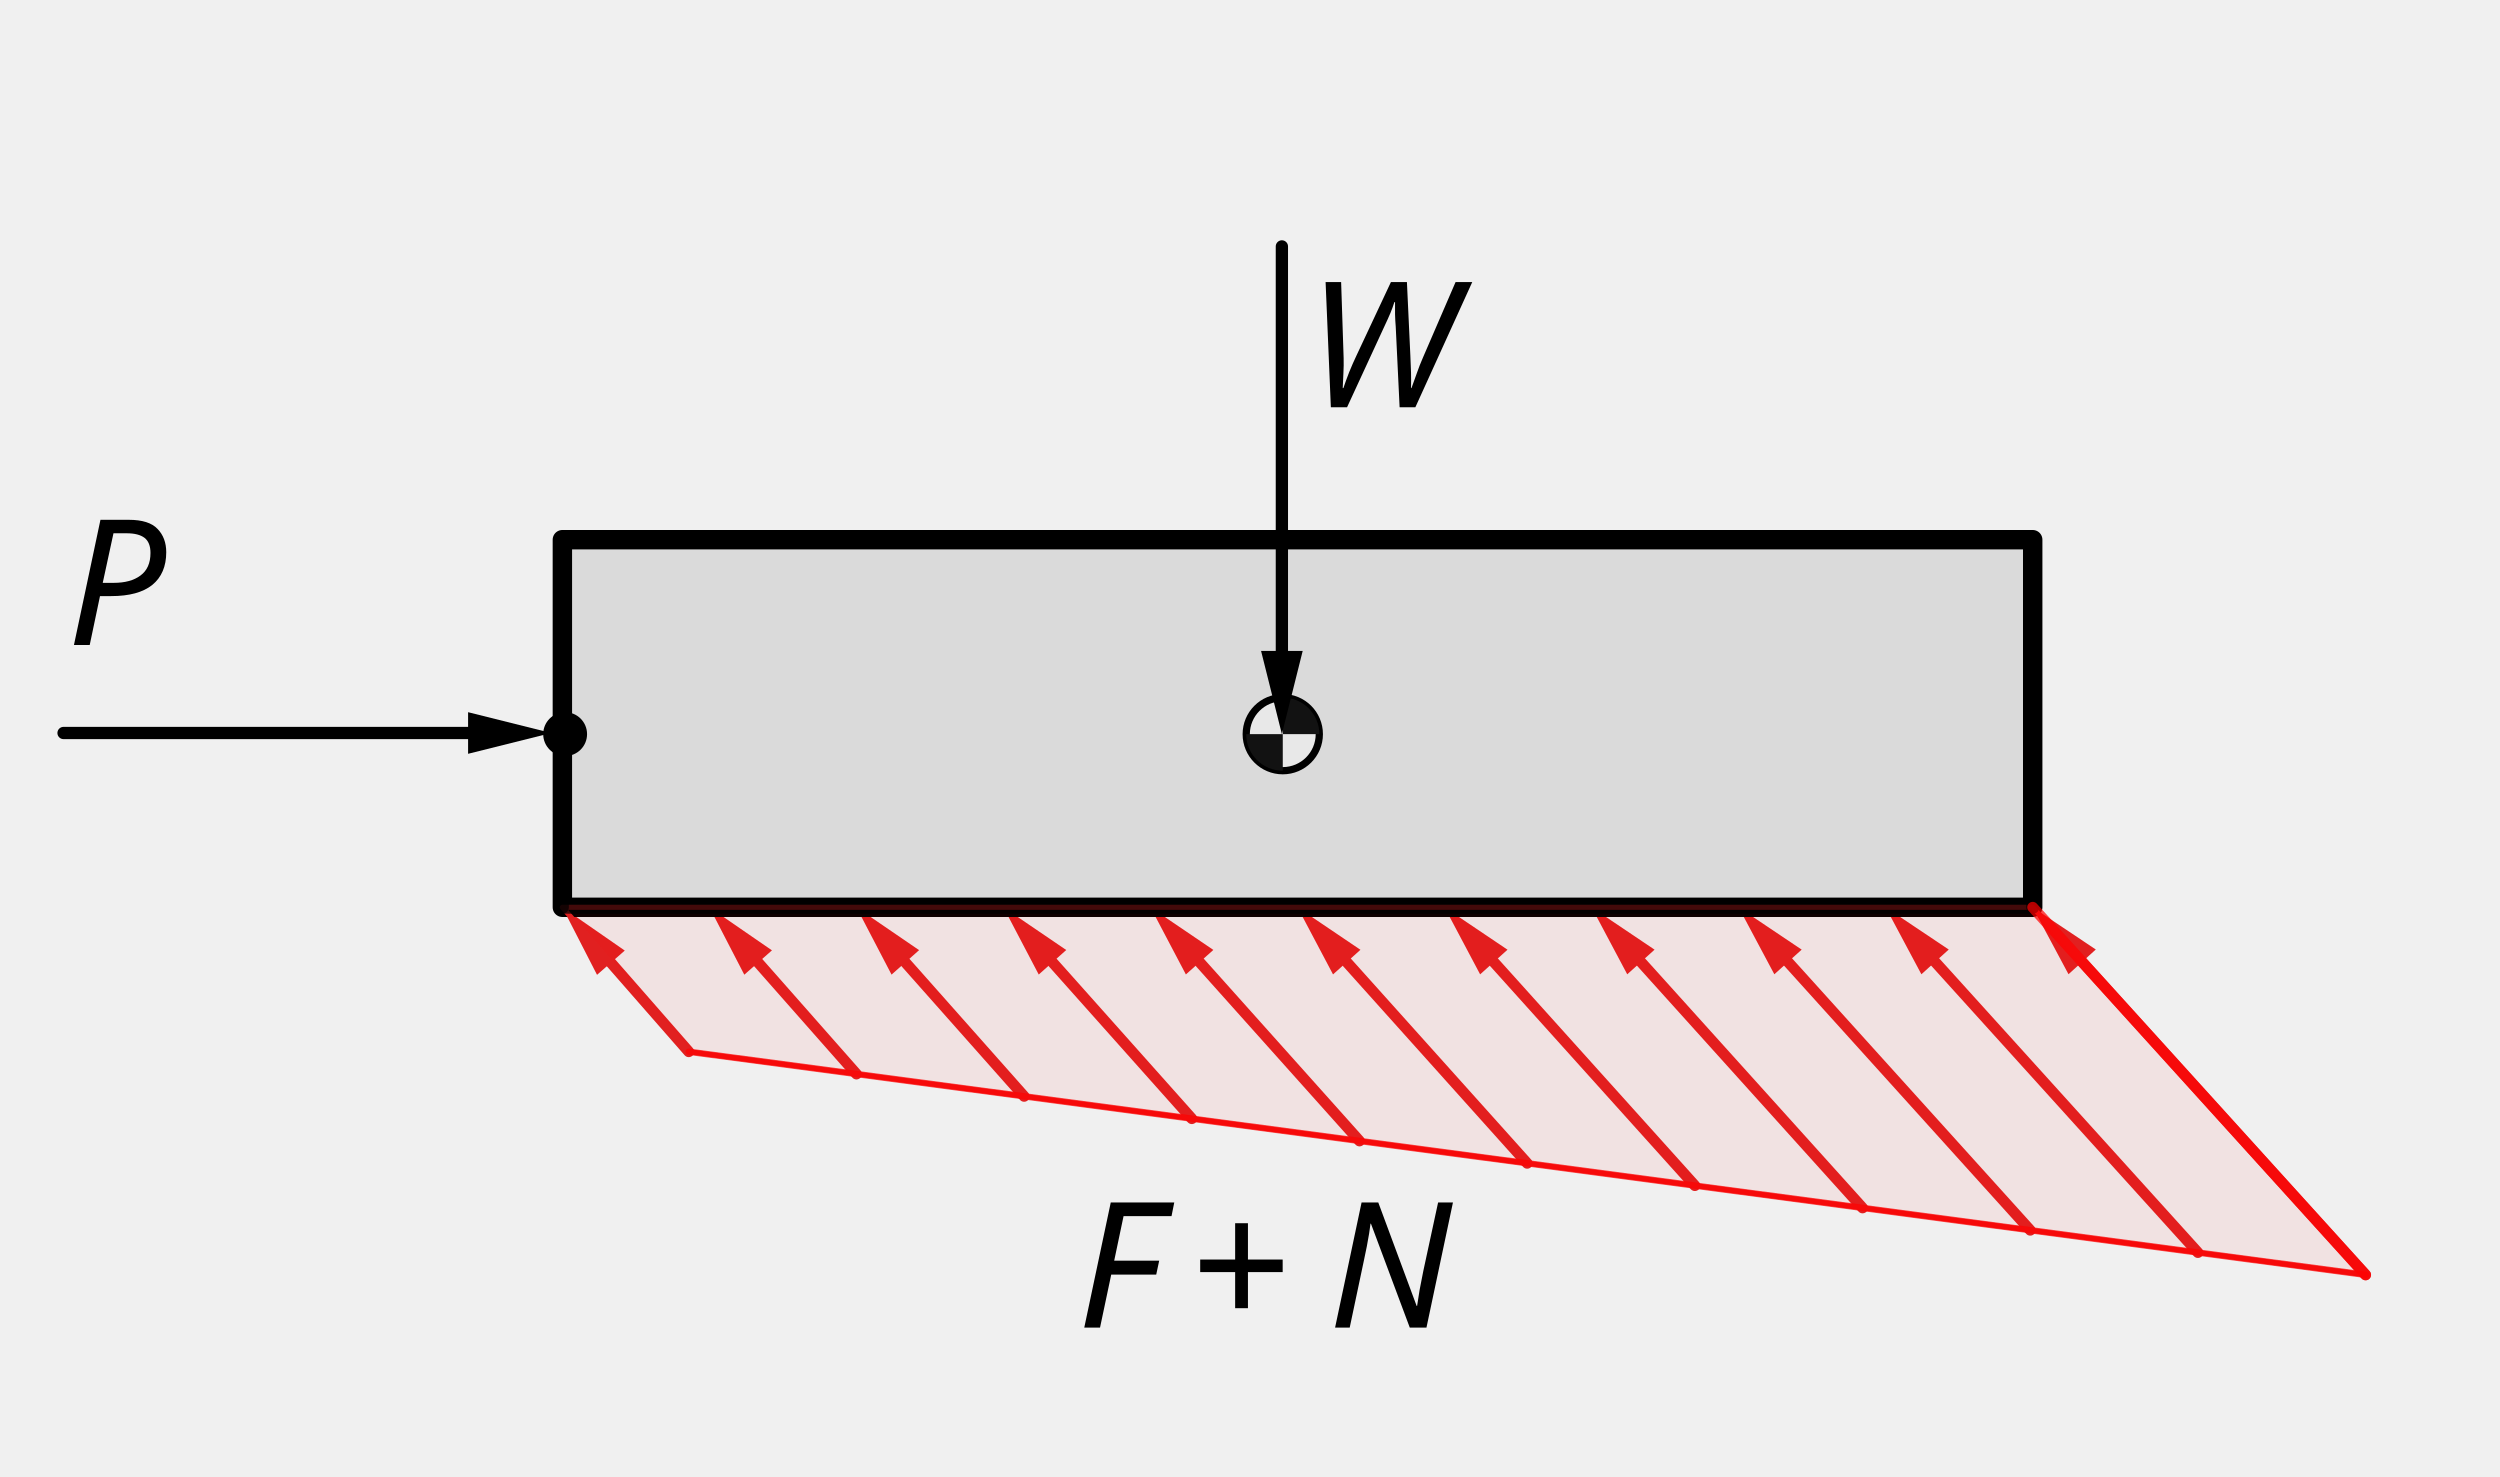
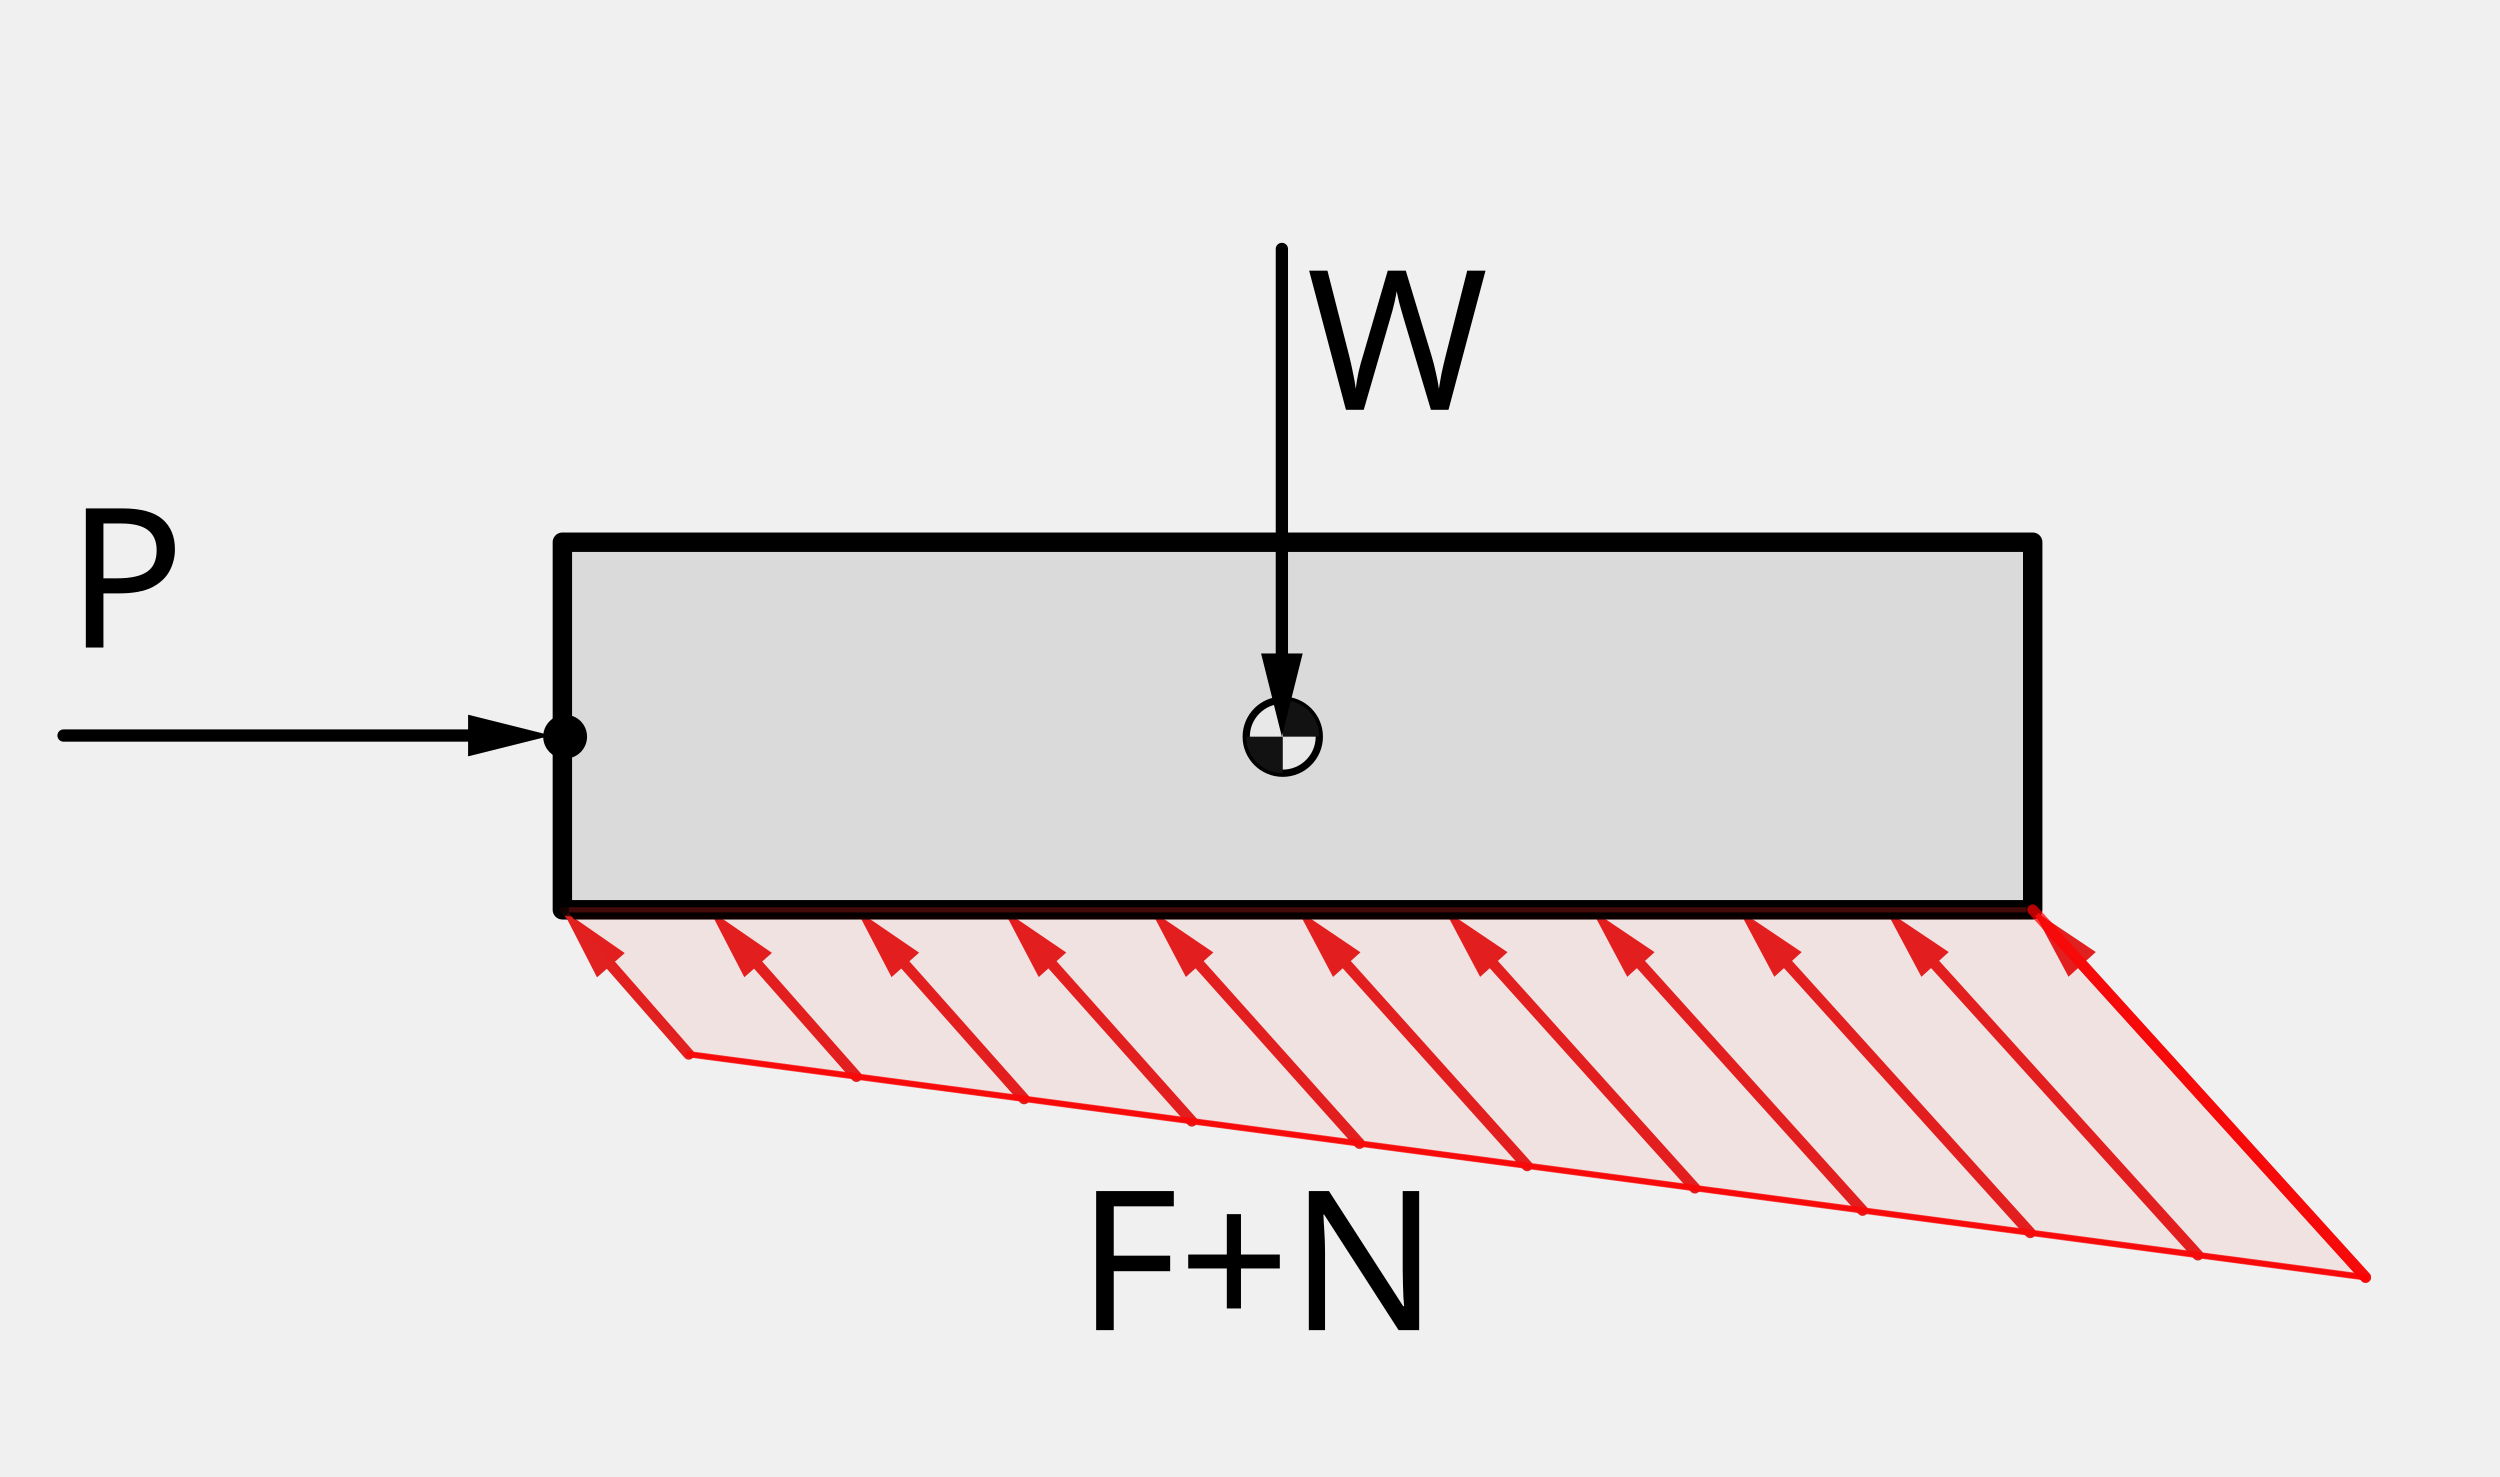
<svg xmlns="http://www.w3.org/2000/svg" width="100%" height="100%" viewBox="0 0 171 101" version="1.1" xml:space="preserve" style="fill-rule:evenodd;clip-rule:evenodd;stroke-linecap:round;stroke-linejoin:round;stroke-miterlimit:1.5;">
-   <g transform="matrix(1,0,0,1,-6,-512)">
-     <g transform="matrix(1.13123,0,0,1.01427,-49.663,-7.31277)">
+   <g transform="matrix(1,0,0,1,-369,-512)">
+     <g transform="matrix(1.13517,0,0,1.0178,312.548,-9.12282)">
      <rect id="friction-dist-a" x="49.949" y="512.391" width="150.279" height="98.251" style="fill:none;" />
      <g id="friction-dist-a1">
-         <g transform="matrix(0.917126,0,0,1.02288,135.717,200.903)">
+         <g transform="matrix(0.913943,0,0,1.01933,135.941,202.155)">
          <g transform="matrix(1.25687,0,0,1.25687,-82.9119,18.5702)">
            <circle cx="58.204" cy="265.722" r="1.917" style="fill:white;stroke:black;stroke-width:0.38px;" />
          </g>
          <g transform="matrix(1,0,0,1,-60,92.3133)">
            <path d="M47.833,260.233C47.833,261.564 48.912,262.643 50.243,262.643L50.243,260.233L47.833,260.233Z" style="fill:rgb(20,20,20);" />
          </g>
          <g transform="matrix(-1,-1.22465e-16,1.22465e-16,-1,40.4857,612.78)">
            <path d="M47.833,260.233C47.833,261.564 48.912,262.643 50.243,262.643L50.243,260.233L47.833,260.233Z" style="fill:rgb(20,20,20);" />
          </g>
        </g>
-         <g transform="matrix(-0.883995,-1.20741e-16,1.08258e-16,-0.985929,303.624,604.913)">
+         <g transform="matrix(-0.880927,-1.20322e-16,1.07882e-16,-0.982507,303.265,604.762)">
          <g transform="matrix(1,0,0,1,15.3415,-7.82982)">
            <path d="M184.783,85.207L184.783,56.806" style="fill:none;fill-rule:nonzero;stroke:black;stroke-width:0.84px;stroke-miterlimit:10;" />
          </g>
          <g transform="matrix(1,0,0,1,15.3415,-12.79)">
            <g>
              <path d="M184.783,56.806L186.206,62.497L183.36,62.497L184.783,56.806Z" />
            </g>
          </g>
        </g>
-         <g transform="matrix(1.00348,0,0,1.00348,-0.697363,-1.95567)">
+         <g>
          <g transform="matrix(0.880927,0,0,0.982507,108.156,9.46227)">
-             <g transform="matrix(12,0,0,12,35.0378,539.522)">
+             <g transform="matrix(13.3333,0,0,13.3333,36.7585,539.522)">
                        </g>
-             <text x="23.067px" y="539.522px" style="font-family:'CMUSerif-Italic', 'CMU Serif';font-weight:500;font-style:italic;font-size:12px;">W</text>
+             <text x="23.067px" y="539.522px" style="font-family:'CMUSerif-Roman', 'CMU Serif';font-weight:500;font-size:13.333px;">W</text>
          </g>
          <g transform="matrix(0.880927,0,0,0.982507,13.9251,25.1826)">
-             <g transform="matrix(12,0,0,12,53.3501,539.786)">
+             <g transform="matrix(13.3333,0,0,13.3333,54.2798,539.786)">
                        </g>
-             <text x="45.217px" y="539.786px" style="font-family:'CMUSerif-Italic', 'CMU Serif';font-weight:500;font-style:italic;font-size:12px;">P</text>
+             <text x="45.217px" y="539.786px" style="font-family:'CMUSerif-Roman', 'CMU Serif';font-weight:500;font-size:13.333px;">P</text>
          </g>
          <g transform="matrix(0.880927,0,0,0.982507,74.8019,71.0578)">
-             <text x="45.217px" y="539.786px" style="font-family:'CMUSerif-Italic', 'CMU Serif';font-weight:500;font-style:italic;font-size:12px;">F</text>
-             <text x="53.04px" y="539.786px" style="font-family:'CMUSerif-Roman', 'CMU Serif';font-weight:500;font-size:12px;">+</text>
-             <g transform="matrix(12,0,0,12,71.2857,539.786)">
+             <g transform="matrix(13.3333,0,0,13.3333,74.2798,539.786)">
                        </g>
-             <text x="62.374px" y="539.786px" style="font-family:'CMUSerif-Italic', 'CMU Serif';font-weight:500;font-style:italic;font-size:12px;">N</text>
+             <text x="45.217px" y="539.786px" style="font-family:'CMUSerif-Roman', 'CMU Serif';font-weight:500;font-size:13.333px;">F+N</text>
          </g>
        </g>
-         <g id="layer0" transform="matrix(0.78253,0,0,0.872764,27.5153,523.614)">
+         <g id="layer0" transform="matrix(0.779814,0,0,0.869735,28.1147,523.746)">
          <g>
            <path d="M80.938,67.965L74.922,61.088" style="fill:none;fill-rule:nonzero;stroke:rgb(225,32,32);stroke-width:0.84px;stroke-miterlimit:10;" />
            <path d="M71.172,56.806L75.993,60.15L73.85,62.025L71.172,56.806Z" style="fill:rgb(225,32,32);" />
            <path d="M93.895,69.689L86.298,61.074" style="fill:none;fill-rule:nonzero;stroke:rgb(225,32,32);stroke-width:0.84px;stroke-miterlimit:10;" />
            <path d="M82.535,56.806L87.366,60.134L85.23,62.015L82.535,56.806Z" style="fill:rgb(225,32,32);" />
            <path d="M106.852,71.413L97.672,61.061" style="fill:none;fill-rule:nonzero;stroke:rgb(225,32,32);stroke-width:0.84px;stroke-miterlimit:10;" />
            <path d="M93.895,56.806L98.736,60.117L96.607,62.008L93.895,56.806Z" style="fill:rgb(225,32,32);" />
            <path d="M119.809,73.137L109.041,61.054" style="fill:none;fill-rule:nonzero;stroke:rgb(225,32,32);stroke-width:0.84px;stroke-miterlimit:10;" />
            <path d="M105.255,56.806L110.106,60.107L107.98,62.002L105.255,56.806Z" style="fill:rgb(225,32,32);" />
            <path d="M132.765,74.861L120.411,61.048" style="fill:none;fill-rule:nonzero;stroke:rgb(225,32,32);stroke-width:0.84px;stroke-miterlimit:10;" />
            <path d="M116.618,56.806L121.473,60.1L119.35,61.995L116.618,56.806Z" style="fill:rgb(225,32,32);" />
            <path d="M145.722,76.586L131.778,61.041" style="fill:none;fill-rule:nonzero;stroke:rgb(225,32,32);stroke-width:0.84px;stroke-miterlimit:10;" />
            <path d="M127.978,56.806L132.839,60.09L130.72,61.992L127.978,56.806Z" style="fill:rgb(225,32,32);" />
            <path d="M158.679,78.31L143.144,61.038" style="fill:none;fill-rule:nonzero;stroke:rgb(225,32,32);stroke-width:0.84px;stroke-miterlimit:10;" />
            <path d="M139.338,56.806L144.202,60.083L142.086,61.988L139.338,56.806Z" style="fill:rgb(225,32,32);" />
            <path d="M171.636,80.034L154.511,61.031" style="fill:none;fill-rule:nonzero;stroke:rgb(225,32,32);stroke-width:0.84px;stroke-miterlimit:10;" />
            <path d="M150.701,56.806L155.565,60.08L153.453,61.985L150.701,56.806Z" style="fill:rgb(225,32,32);" />
            <path d="M184.593,81.758L165.874,61.027" style="fill:none;fill-rule:nonzero;stroke:rgb(225,32,32);stroke-width:0.84px;stroke-miterlimit:10;" />
            <path d="M162.06,56.806L166.932,60.077L164.819,61.982L162.06,56.806Z" style="fill:rgb(225,32,32);" />
            <path d="M197.549,83.483L177.24,61.024" style="fill:none;fill-rule:nonzero;stroke:rgb(225,32,32);stroke-width:0.84px;stroke-miterlimit:10;" />
            <path d="M173.42,56.806L178.295,60.07L176.182,61.982L173.42,56.806Z" style="fill:rgb(225,32,32);" />
            <path d="M210.506,85.207L188.603,61.024" style="fill:none;fill-rule:nonzero;stroke:rgb(225,32,32);stroke-width:0.84px;stroke-miterlimit:10;" />
            <path d="M184.783,56.806L189.658,60.067L187.549,61.978L184.783,56.806Z" style="fill:rgb(225,32,32);" />
          </g>
          <g>
            <g>
              <rect x="71.172" y="28.402" width="113.611" height="28.403" style="fill-opacity:0.09;stroke:black;stroke-width:1.5px;stroke-linecap:butt;stroke-miterlimit:2;" />
            </g>
          </g>
          <g>
            <g>
              <path d="M71.172,56.806L80.938,67.965L210.506,85.207L184.783,56.806L71.172,56.806Z" style="fill:rgb(255,0,0);fill-opacity:0.06;stroke:rgb(225,32,32);stroke-width:0.4px;stroke-linecap:butt;stroke-miterlimit:2;" />
            </g>
          </g>
          <g>
            <path d="M71.172,56.806L71.172,28.402" style="fill:none;fill-rule:nonzero;stroke:black;stroke-opacity:0.7;stroke-width:1px;stroke-miterlimit:10;" />
            <path d="M71.172,28.402L184.783,28.402" style="fill:none;fill-rule:nonzero;stroke:black;stroke-opacity:0.7;stroke-width:1px;stroke-miterlimit:10;" />
            <path d="M184.783,28.402L184.783,56.806" style="fill:none;fill-rule:nonzero;stroke:black;stroke-opacity:0.7;stroke-width:1px;stroke-miterlimit:10;" />
            <path d="M184.783,56.806L71.172,56.806" style="fill:none;fill-rule:nonzero;stroke:black;stroke-opacity:0.7;stroke-width:1px;stroke-miterlimit:10;" />
          </g>
          <g>
            <g>
              <path d="M80.938,67.965L210.506,85.207" style="fill:none;fill-rule:nonzero;stroke:rgb(255,0,0);stroke-opacity:0.7;stroke-width:0.5px;stroke-miterlimit:10;" />
            </g>
          </g>
          <g>
            <g>
              <path d="M210.506,85.207L184.783,56.806" style="fill:none;fill-rule:nonzero;stroke:rgb(255,0,0);stroke-opacity:0.7;stroke-width:0.84px;stroke-miterlimit:10;" />
            </g>
          </g>
        </g>
-         <g transform="matrix(0.882353,0,0,1.00348,5.47361,-2.03168)">
+         <g transform="matrix(0.879291,0,0,1,6.14955,-0.0757485)">
          <g transform="matrix(1.36721,0,0,1.3408,-544.31,-215.749)">
            <circle cx="462.694" cy="579.759" r="1.099" />
          </g>
          <g transform="matrix(-1.84039e-16,0.982507,-1.00186,-1.80484e-16,131.439,364.892)">
            <g transform="matrix(1,0,0,1,15.3415,-7.82982)">
              <path d="M184.783,85.207L184.783,56.806" style="fill:none;fill-rule:nonzero;stroke:black;stroke-width:0.84px;stroke-miterlimit:10;" />
            </g>
            <g transform="matrix(1,0,0,1,15.3415,-12.79)">
              <g>
                <path d="M184.783,56.806L186.206,62.497L183.36,62.497L184.783,56.806Z" />
              </g>
            </g>
          </g>
        </g>
      </g>
    </g>
  </g>
</svg>
